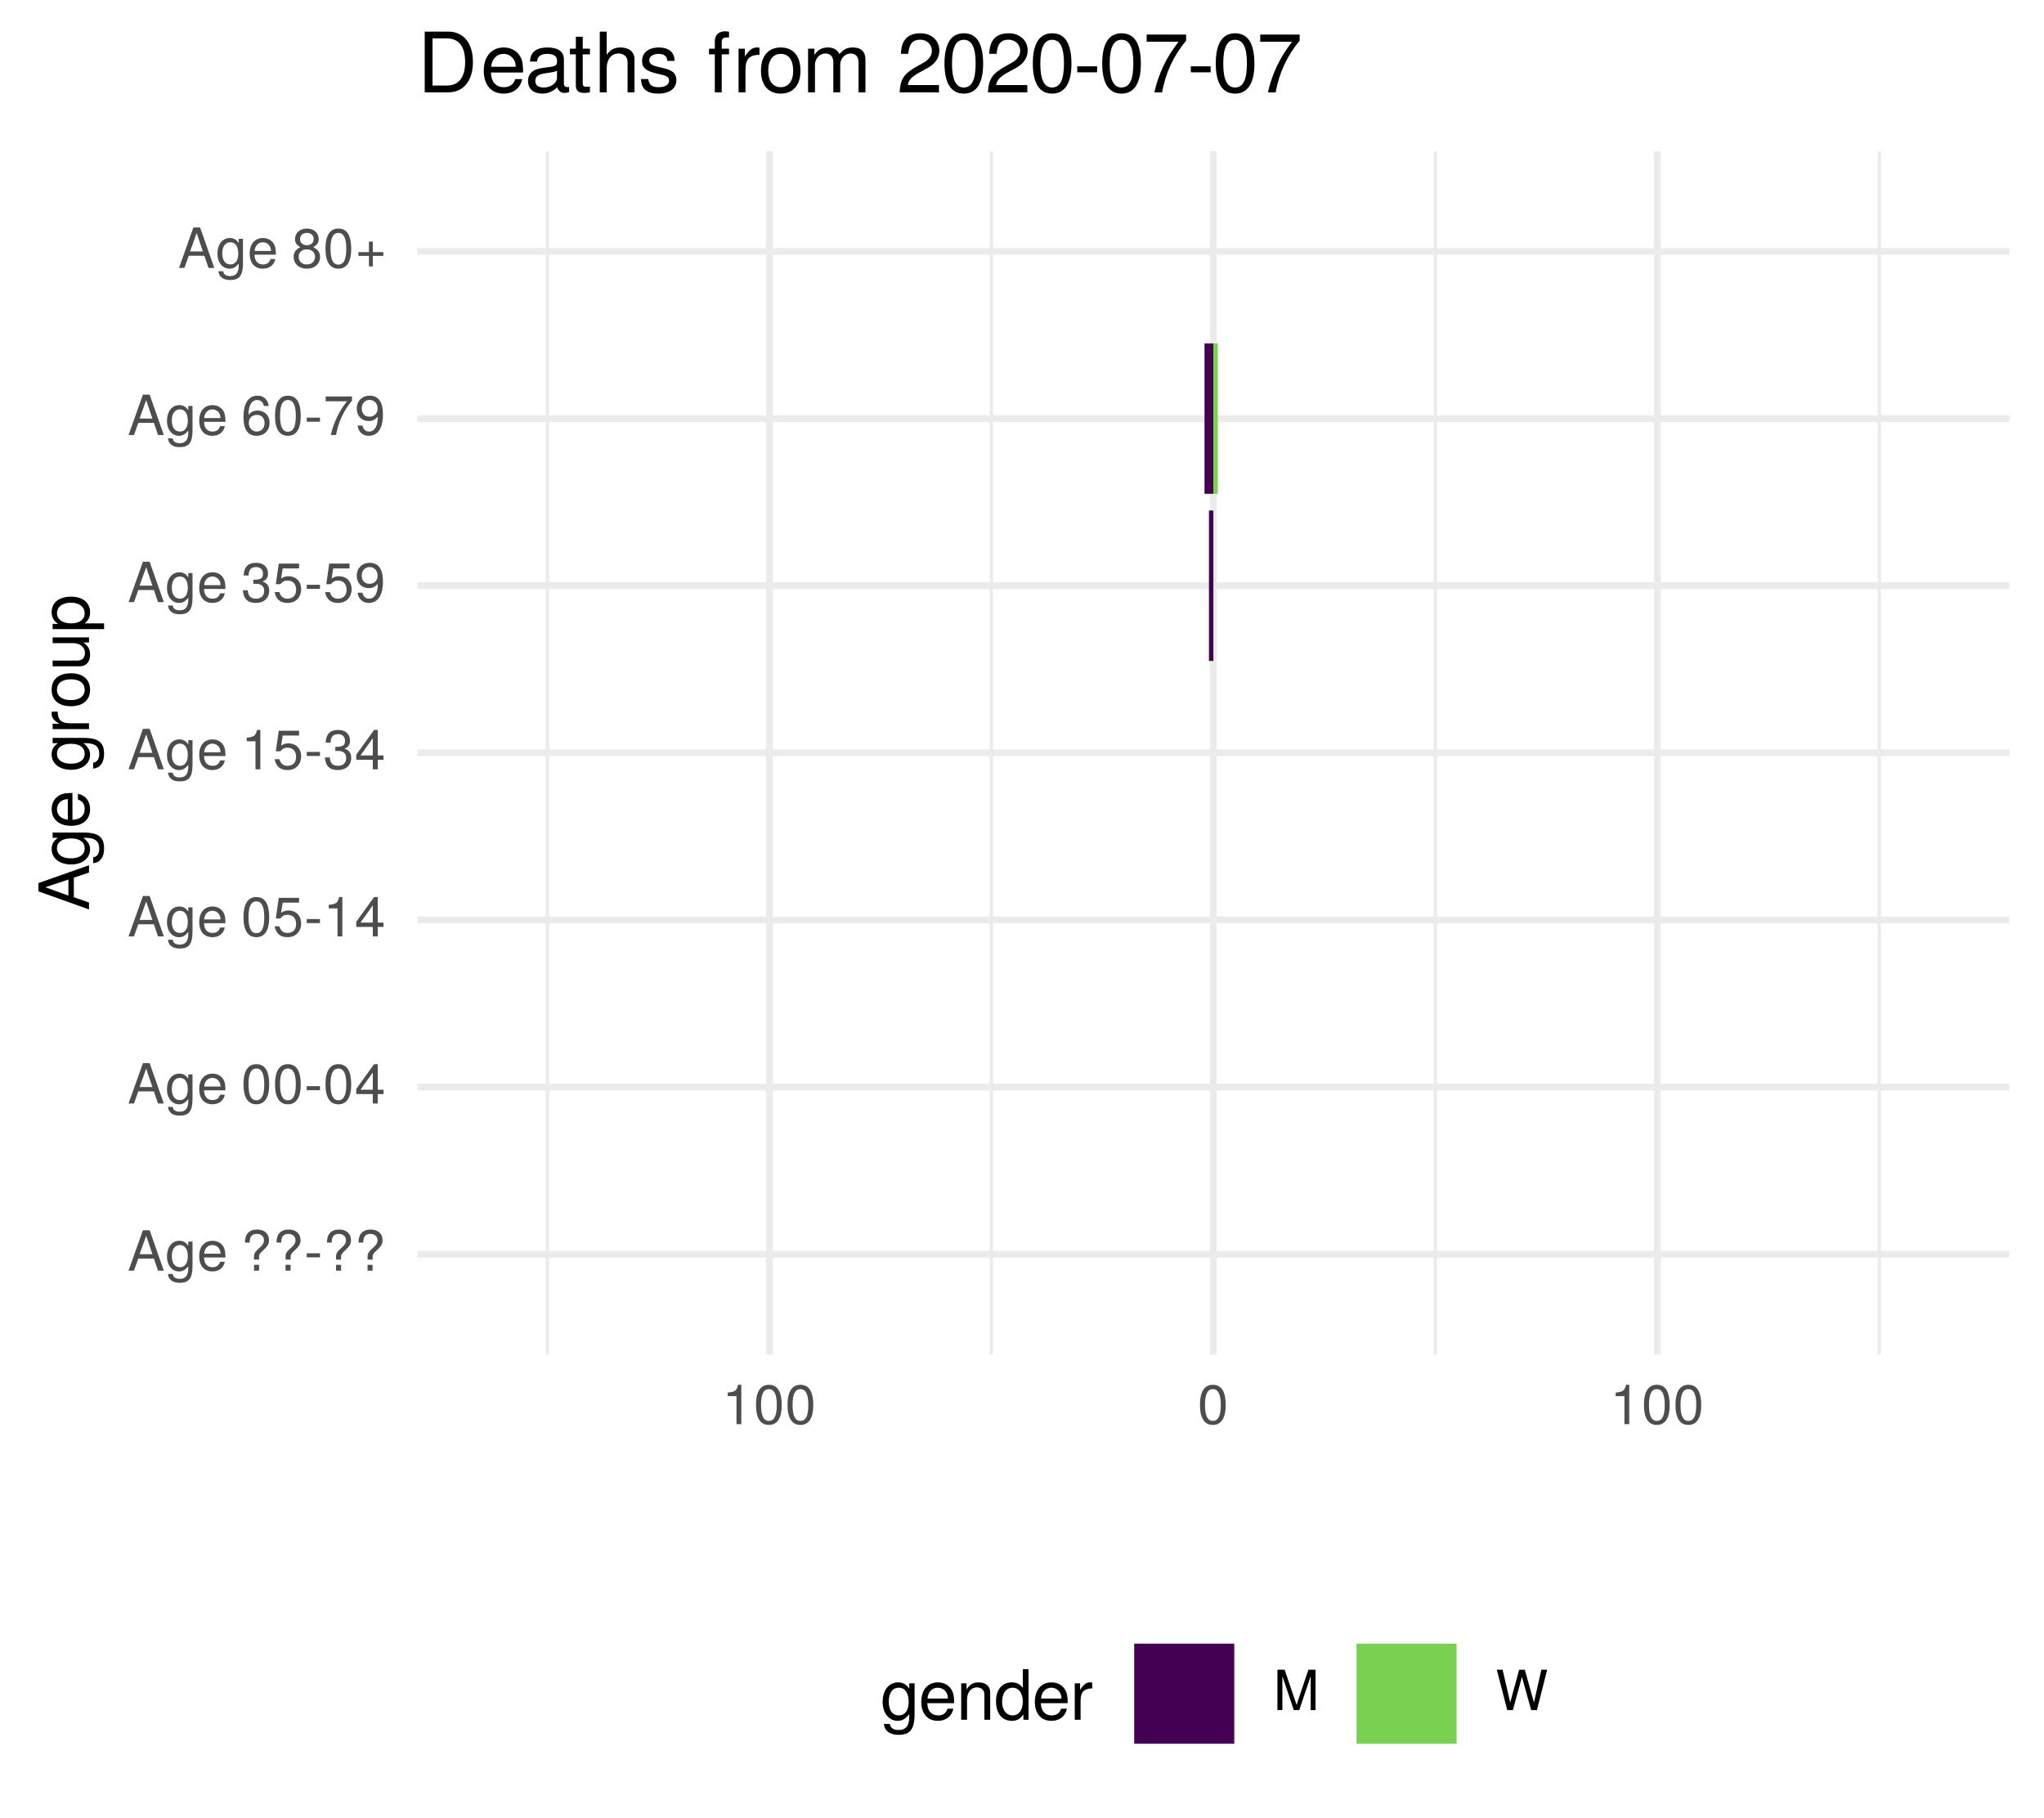
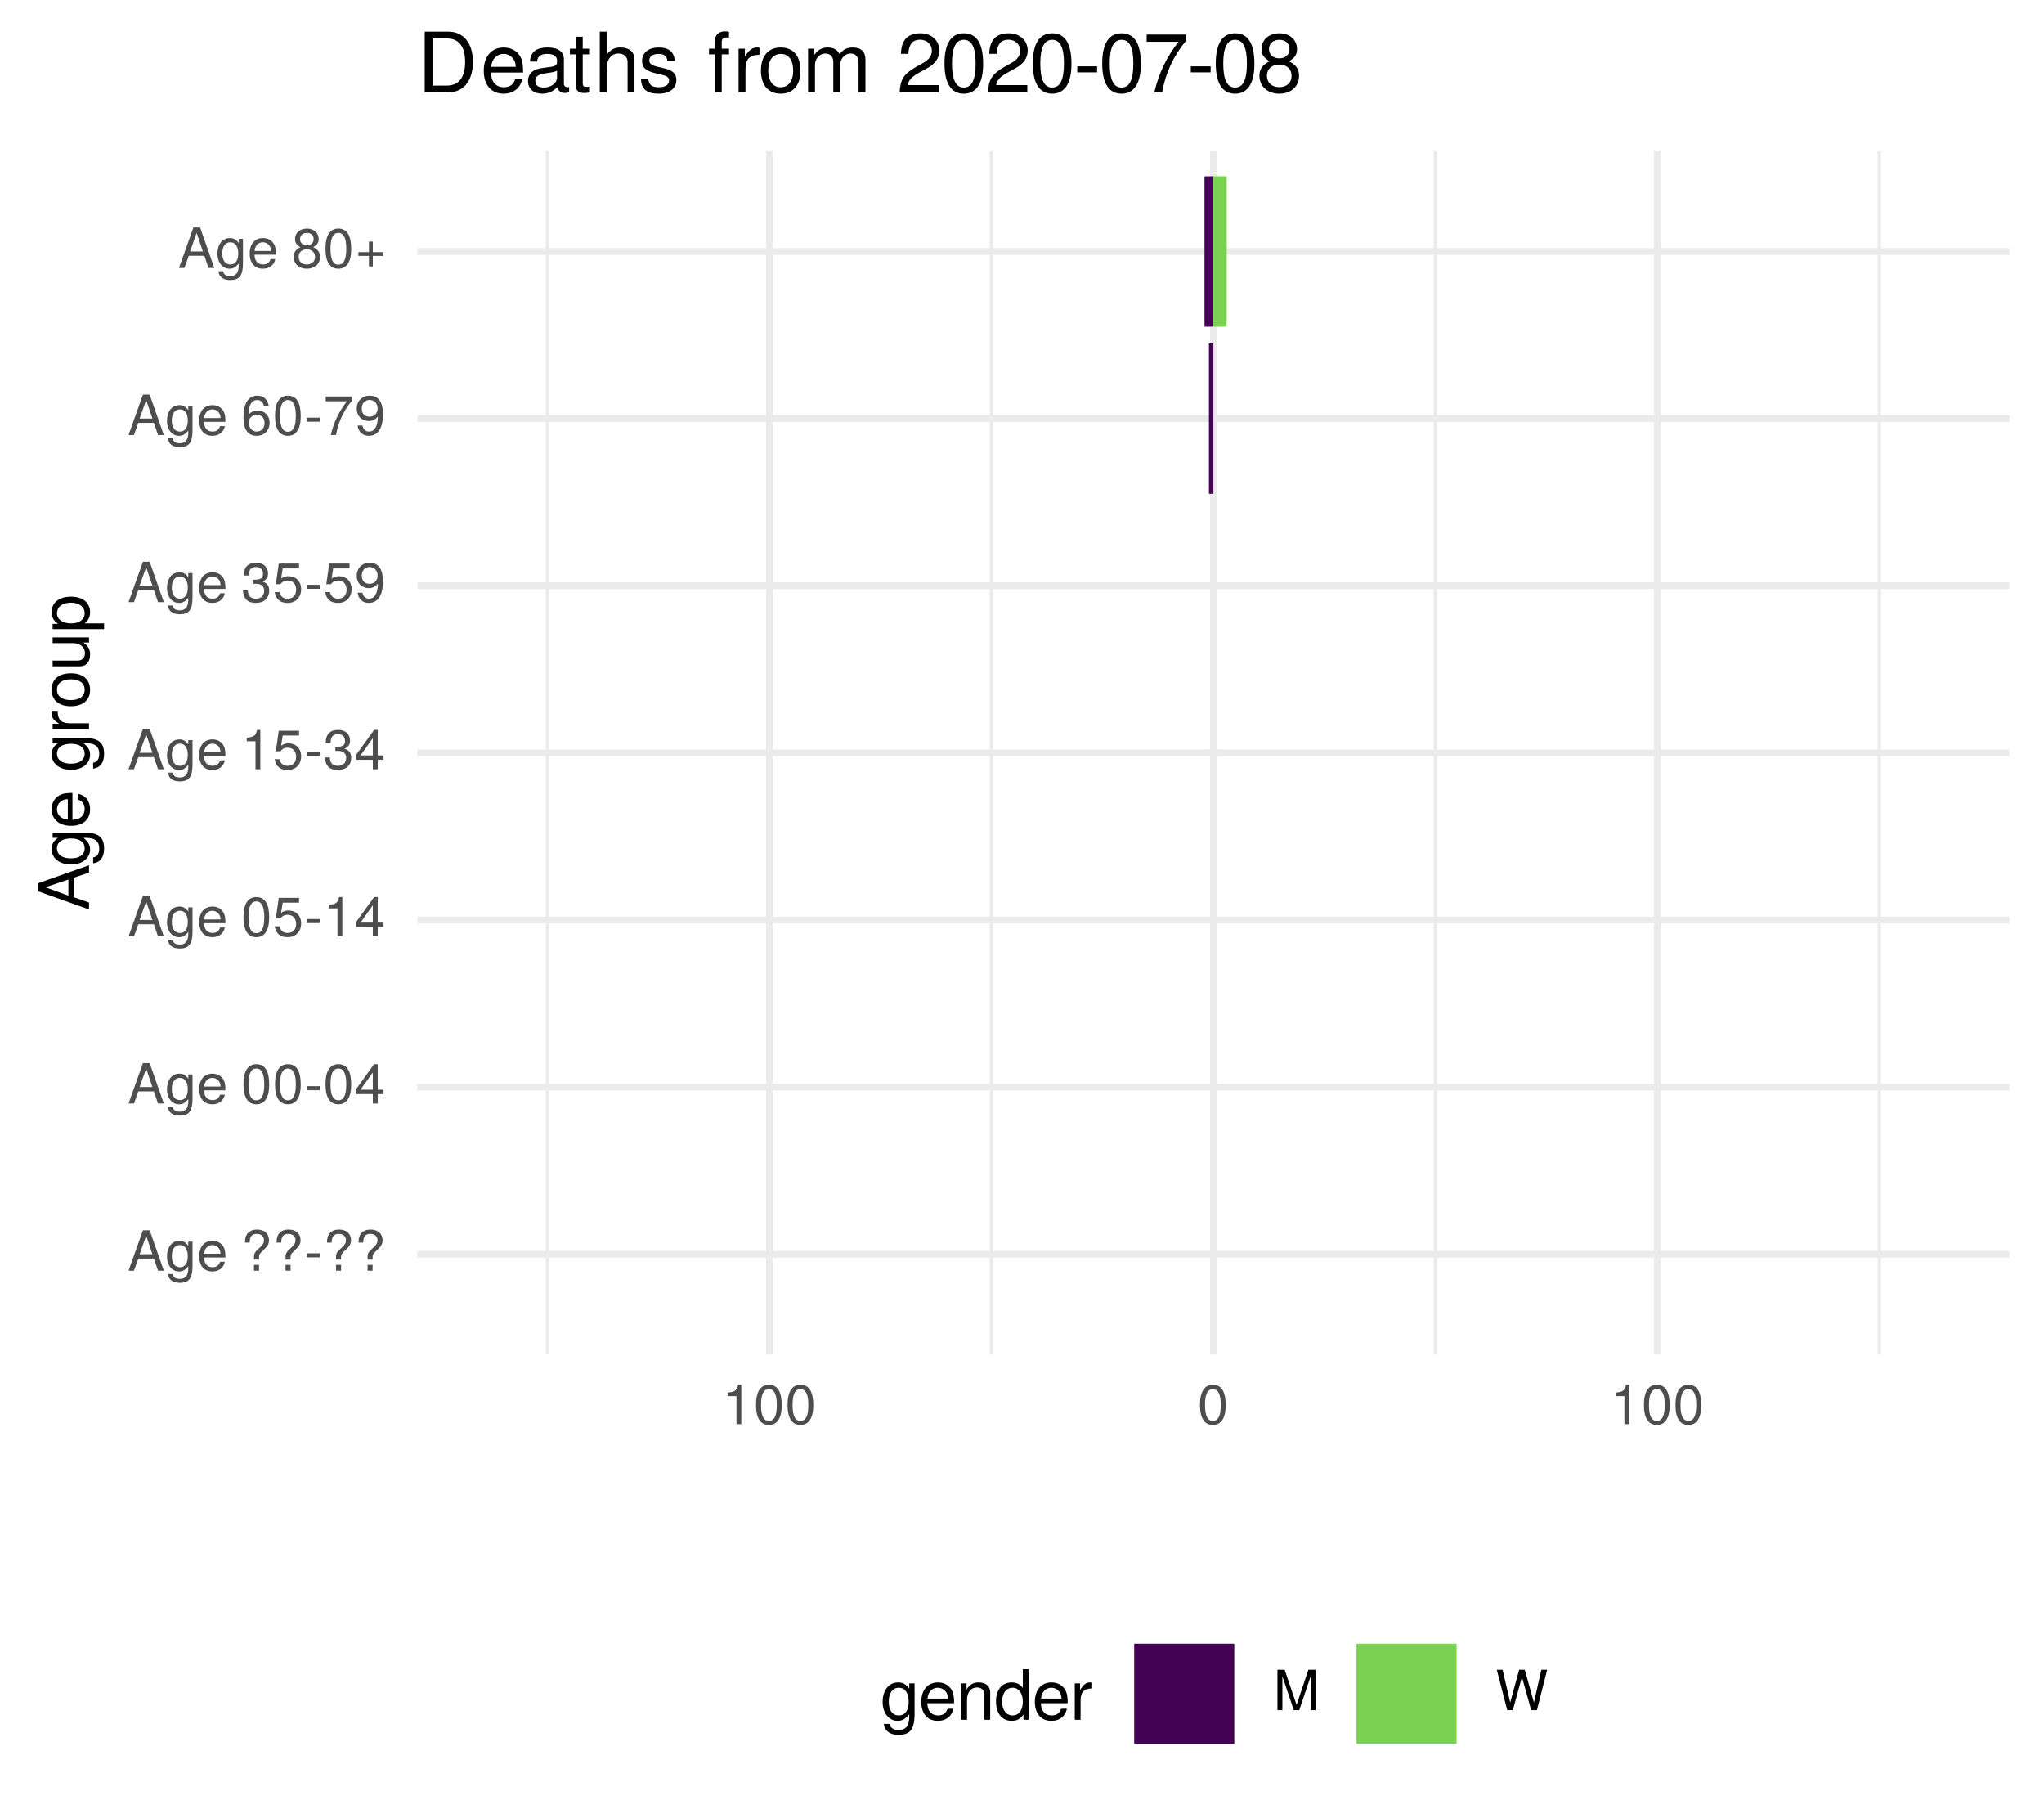
<svg xmlns="http://www.w3.org/2000/svg" xmlns:xlink="http://www.w3.org/1999/xlink" width="324pt" height="288pt" viewBox="0 0 324 288" version="1.1">
  <defs>
    <g>
      <symbol overflow="visible" id="glyph0-0">
        <path style="stroke:none;" d="" />
      </symbol>
      <symbol overflow="visible" id="glyph0-1">
        <path style="stroke:none;" d="M 5.75 0 L 3.5 -6.406 L 2.438 -6.406 L 0.156 0 L 1.016 0 L 1.703 -1.922 L 4.172 -1.922 L 4.828 0 Z M 3.938 -2.609 L 1.906 -2.609 L 2.953 -5.531 Z M 3.938 -2.609 " />
      </symbol>
      <symbol overflow="visible" id="glyph0-2">
        <path style="stroke:none;" d="M 4.297 -0.75 L 4.297 -4.609 L 3.625 -4.609 L 3.625 -3.938 C 3.25 -4.484 2.812 -4.734 2.219 -4.734 C 1.047 -4.734 0.25 -3.75 0.25 -2.266 C 0.25 -0.812 1.078 0.125 2.156 0.125 C 2.734 0.125 3.141 -0.109 3.625 -0.688 L 3.625 -0.391 C 3.625 0.828 3.125 1.297 2.266 1.297 C 1.688 1.297 1.234 1.094 1.156 0.531 L 0.406 0.531 C 0.484 1.406 1.156 1.922 2.25 1.922 C 3.688 1.922 4.297 1.281 4.297 -0.75 Z M 3.547 -2.281 C 3.547 -1.172 3.078 -0.547 2.312 -0.547 C 1.5 -0.547 1.016 -1.188 1.016 -2.312 C 1.016 -3.406 1.516 -4.062 2.297 -4.062 C 3.094 -4.062 3.547 -3.391 3.547 -2.281 Z M 3.547 -2.281 " />
      </symbol>
      <symbol overflow="visible" id="glyph0-3">
        <path style="stroke:none;" d="M 4.516 -2.094 C 4.516 -2.766 4.453 -3.188 4.328 -3.531 C 4.031 -4.281 3.328 -4.734 2.469 -4.734 C 1.172 -4.734 0.359 -3.797 0.359 -2.281 C 0.359 -0.766 1.156 0.125 2.453 0.125 C 3.5 0.125 4.234 -0.469 4.422 -1.406 L 3.672 -1.406 C 3.469 -0.797 3.062 -0.547 2.469 -0.547 C 1.703 -0.547 1.141 -1.031 1.125 -2.094 Z M 3.734 -2.75 C 3.734 -2.75 3.734 -2.703 3.719 -2.688 L 1.141 -2.688 C 1.203 -3.516 1.719 -4.062 2.453 -4.062 C 3.172 -4.062 3.734 -3.469 3.734 -2.75 Z M 3.734 -2.75 " />
      </symbol>
      <symbol overflow="visible" id="glyph0-4">
        <path style="stroke:none;" d="" />
      </symbol>
      <symbol overflow="visible" id="glyph0-5">
        <path style="stroke:none;" d="M 4.422 -4.828 C 4.422 -5.859 3.688 -6.516 2.547 -6.516 C 1.281 -6.516 0.609 -5.812 0.609 -4.453 L 1.359 -4.453 C 1.359 -5.422 1.719 -5.828 2.5 -5.828 C 3.172 -5.828 3.625 -5.422 3.625 -4.828 C 3.625 -4.422 3.438 -4.078 2.969 -3.672 C 2.453 -3.203 2.453 -3.203 2.297 -3 C 2.109 -2.75 2.047 -2.547 2.047 -2.234 L 2.047 -1.75 L 2.844 -1.75 L 2.844 -2.156 C 2.844 -2.547 2.938 -2.703 3.531 -3.25 C 4.203 -3.859 4.422 -4.25 4.422 -4.828 Z M 2.844 0 L 2.844 -0.922 L 2.047 -0.922 L 2.047 0 Z M 2.844 0 " />
      </symbol>
      <symbol overflow="visible" id="glyph0-6">
        <path style="stroke:none;" d="M 2.5 -2.109 L 2.5 -2.75 L 0.406 -2.75 L 0.406 -2.109 Z M 2.5 -2.109 " />
      </symbol>
      <symbol overflow="visible" id="glyph0-7">
        <path style="stroke:none;" d="M 4.453 -3 C 4.453 -5.156 3.781 -6.234 2.422 -6.234 C 1.078 -6.234 0.375 -5.141 0.375 -3.047 C 0.375 -0.953 1.078 0.125 2.422 0.125 C 3.734 0.125 4.453 -0.953 4.453 -3 Z M 3.672 -3.062 C 3.672 -1.297 3.266 -0.516 2.406 -0.516 C 1.578 -0.516 1.172 -1.344 1.172 -3.047 C 1.172 -4.75 1.578 -5.547 2.422 -5.547 C 3.25 -5.547 3.672 -4.734 3.672 -3.062 Z M 3.672 -3.062 " />
      </symbol>
      <symbol overflow="visible" id="glyph0-8">
        <path style="stroke:none;" d="M 4.578 -1.5 L 4.578 -2.188 L 3.656 -2.188 L 3.656 -6.234 L 3.078 -6.234 L 0.25 -2.312 L 0.25 -1.5 L 2.875 -1.5 L 2.875 0 L 3.656 0 L 3.656 -1.5 Z M 2.875 -2.188 L 0.922 -2.188 L 2.875 -4.922 Z M 2.875 -2.188 " />
      </symbol>
      <symbol overflow="visible" id="glyph0-9">
        <path style="stroke:none;" d="M 4.516 -2.062 C 4.516 -3.297 3.688 -4.109 2.5 -4.109 C 2.062 -4.109 1.703 -4 1.344 -3.734 L 1.594 -5.344 L 4.188 -5.344 L 4.188 -6.109 L 0.969 -6.109 L 0.5 -2.844 L 1.219 -2.844 C 1.578 -3.266 1.875 -3.422 2.359 -3.422 C 3.188 -3.422 3.719 -2.891 3.719 -1.969 C 3.719 -1.062 3.203 -0.547 2.359 -0.547 C 1.688 -0.547 1.266 -0.891 1.078 -1.594 L 0.312 -1.594 C 0.562 -0.359 1.266 0.125 2.375 0.125 C 3.641 0.125 4.516 -0.75 4.516 -2.062 Z M 4.516 -2.062 " />
      </symbol>
      <symbol overflow="visible" id="glyph0-10">
        <path style="stroke:none;" d="M 3.047 0 L 3.047 -6.234 L 2.547 -6.234 C 2.266 -5.281 2.094 -5.141 0.891 -5 L 0.891 -4.438 L 2.281 -4.438 L 2.281 0 Z M 3.047 0 " />
      </symbol>
      <symbol overflow="visible" id="glyph0-11">
        <path style="stroke:none;" d="M 4.453 -1.812 C 4.453 -2.562 4.141 -3.016 3.391 -3.266 C 3.969 -3.5 4.266 -3.891 4.266 -4.516 C 4.266 -5.594 3.547 -6.234 2.359 -6.234 C 1.109 -6.234 0.438 -5.547 0.406 -4.219 L 1.188 -4.219 C 1.203 -5.141 1.578 -5.562 2.375 -5.562 C 3.062 -5.562 3.469 -5.156 3.469 -4.5 C 3.469 -3.828 3.188 -3.547 1.938 -3.547 L 1.938 -2.906 L 2.359 -2.906 C 3.219 -2.906 3.656 -2.5 3.656 -1.797 C 3.656 -1.016 3.172 -0.547 2.359 -0.547 C 1.516 -0.547 1.109 -0.969 1.062 -1.875 L 0.281 -1.875 C 0.375 -0.5 1.062 0.125 2.344 0.125 C 3.625 0.125 4.453 -0.641 4.453 -1.812 Z M 4.453 -1.812 " />
      </symbol>
      <symbol overflow="visible" id="glyph0-12">
        <path style="stroke:none;" d="M 4.484 -3.266 C 4.484 -5.219 3.797 -6.234 2.375 -6.234 C 1.188 -6.234 0.328 -5.391 0.328 -4.172 C 0.328 -3.016 1.125 -2.219 2.25 -2.219 C 2.844 -2.219 3.266 -2.438 3.672 -2.922 C 3.672 -1.406 3.172 -0.547 2.281 -0.547 C 1.734 -0.547 1.359 -0.891 1.234 -1.5 L 0.469 -1.5 C 0.609 -0.469 1.281 0.125 2.234 0.125 C 3.688 0.125 4.484 -1.109 4.484 -3.266 Z M 3.641 -4.188 C 3.641 -3.422 3.094 -2.906 2.344 -2.906 C 1.594 -2.906 1.125 -3.391 1.125 -4.234 C 1.125 -5.016 1.656 -5.562 2.359 -5.562 C 3.094 -5.562 3.641 -5 3.641 -4.188 Z M 3.641 -4.188 " />
      </symbol>
      <symbol overflow="visible" id="glyph0-13">
        <path style="stroke:none;" d="M 4.516 -1.938 C 4.516 -3.094 3.719 -3.875 2.609 -3.875 C 1.984 -3.875 1.5 -3.641 1.172 -3.188 C 1.172 -4.703 1.672 -5.547 2.562 -5.547 C 3.109 -5.547 3.484 -5.203 3.609 -4.609 L 4.375 -4.609 C 4.234 -5.625 3.562 -6.234 2.609 -6.234 C 1.156 -6.234 0.375 -5.016 0.375 -2.844 C 0.375 -0.891 1.047 0.125 2.469 0.125 C 3.656 0.125 4.516 -0.719 4.516 -1.938 Z M 3.719 -1.875 C 3.719 -1.094 3.188 -0.547 2.484 -0.547 C 1.766 -0.547 1.219 -1.125 1.219 -1.922 C 1.219 -2.688 1.734 -3.188 2.5 -3.188 C 3.25 -3.188 3.719 -2.703 3.719 -1.875 Z M 3.719 -1.875 " />
      </symbol>
      <symbol overflow="visible" id="glyph0-14">
        <path style="stroke:none;" d="M 4.578 -5.453 L 4.578 -6.109 L 0.406 -6.109 L 0.406 -5.344 L 3.781 -5.344 C 2.531 -3.781 1.656 -1.953 1.219 0 L 2.047 0 C 2.391 -2.016 3.266 -3.891 4.578 -5.453 Z M 4.578 -5.453 " />
      </symbol>
      <symbol overflow="visible" id="glyph0-15">
        <path style="stroke:none;" d="M 4.516 -1.766 C 4.516 -2.453 4.156 -2.938 3.438 -3.281 C 4.078 -3.672 4.297 -3.984 4.297 -4.578 C 4.297 -5.547 3.531 -6.234 2.422 -6.234 C 1.312 -6.234 0.547 -5.547 0.547 -4.578 C 0.547 -4 0.75 -3.672 1.391 -3.281 C 0.672 -2.938 0.328 -2.453 0.328 -1.766 C 0.328 -0.625 1.188 0.125 2.422 0.125 C 3.656 0.125 4.516 -0.625 4.516 -1.766 Z M 3.5 -4.562 C 3.5 -3.969 3.062 -3.594 2.422 -3.594 C 1.766 -3.594 1.344 -3.969 1.344 -4.562 C 1.344 -5.156 1.766 -5.547 2.422 -5.547 C 3.078 -5.547 3.5 -5.156 3.5 -4.562 Z M 3.719 -1.75 C 3.719 -1.016 3.188 -0.547 2.406 -0.547 C 1.641 -0.547 1.125 -1.016 1.125 -1.75 C 1.125 -2.484 1.641 -2.938 2.422 -2.938 C 3.188 -2.938 3.719 -2.484 3.719 -1.75 Z M 3.719 -1.75 " />
      </symbol>
      <symbol overflow="visible" id="glyph0-16">
        <path style="stroke:none;" d="M 4.547 -1.906 L 4.547 -2.5 L 2.875 -2.5 L 2.875 -4.172 L 2.266 -4.172 L 2.266 -2.5 L 0.594 -2.5 L 0.594 -1.906 L 2.266 -1.906 L 2.266 -0.234 L 2.875 -0.234 L 2.875 -1.906 Z M 4.547 -1.906 " />
      </symbol>
      <symbol overflow="visible" id="glyph0-17">
        <path style="stroke:none;" d="M 6.688 0 L 6.688 -6.406 L 5.562 -6.406 L 3.688 -0.828 L 1.797 -6.406 L 0.656 -6.406 L 0.656 0 L 1.438 0 L 1.438 -5.375 L 3.25 0 L 4.109 0 L 5.922 -5.375 L 5.922 0 Z M 6.688 0 " />
      </symbol>
      <symbol overflow="visible" id="glyph0-18">
        <path style="stroke:none;" d="M 8.172 -6.406 L 7.25 -6.406 L 6.078 -1.203 L 4.625 -6.406 L 3.734 -6.406 L 2.312 -1.203 L 1.109 -6.406 L 0.188 -6.406 L 1.844 0 L 2.734 0 L 4.172 -5.266 L 5.641 0 L 6.547 0 Z M 8.172 -6.406 " />
      </symbol>
      <symbol overflow="visible" id="glyph1-0">
        <path style="stroke:none;" d="" />
      </symbol>
      <symbol overflow="visible" id="glyph1-1">
        <path style="stroke:none;" d="M 0 -7.188 L -8.016 -4.359 L -8.016 -3.047 L 0 -0.188 L 0 -1.281 L -2.406 -2.125 L -2.406 -5.219 L 0 -6.031 Z M -3.266 -4.922 L -3.266 -2.375 L -6.922 -3.703 Z M -3.266 -4.922 " />
      </symbol>
      <symbol overflow="visible" id="glyph1-2">
        <path style="stroke:none;" d="M -0.953 -5.375 L -5.766 -5.375 L -5.766 -4.531 L -4.922 -4.531 C -5.609 -4.062 -5.922 -3.516 -5.922 -2.766 C -5.922 -1.312 -4.703 -0.312 -2.828 -0.312 C -1.016 -0.312 0.172 -1.344 0.172 -2.688 C 0.172 -3.422 -0.141 -3.922 -0.875 -4.531 L -0.484 -4.531 C 1.047 -4.531 1.625 -3.906 1.625 -2.844 C 1.625 -2.109 1.359 -1.547 0.656 -1.438 L 0.656 -0.5 C 1.75 -0.609 2.391 -1.453 2.391 -2.812 C 2.391 -4.609 1.594 -5.375 -0.953 -5.375 Z M -2.844 -4.438 C -1.469 -4.438 -0.688 -3.844 -0.688 -2.875 C -0.688 -1.875 -1.484 -1.281 -2.875 -1.281 C -4.266 -1.281 -5.078 -1.891 -5.078 -2.875 C -5.078 -3.859 -4.25 -4.438 -2.844 -4.438 Z M -2.844 -4.438 " />
      </symbol>
      <symbol overflow="visible" id="glyph1-3">
        <path style="stroke:none;" d="M -2.625 -5.641 C -3.453 -5.641 -3.984 -5.578 -4.406 -5.406 C -5.359 -5.031 -5.922 -4.156 -5.922 -3.078 C -5.922 -1.469 -4.734 -0.438 -2.844 -0.438 C -0.953 -0.438 0.172 -1.438 0.172 -3.062 C 0.172 -4.375 -0.578 -5.297 -1.75 -5.516 L -1.75 -4.594 C -0.984 -4.344 -0.688 -3.828 -0.688 -3.094 C -0.688 -2.141 -1.297 -1.422 -2.625 -1.391 Z M -3.438 -4.656 C -3.438 -4.656 -3.391 -4.656 -3.359 -4.656 L -3.359 -1.422 C -4.391 -1.5 -5.078 -2.141 -5.078 -3.062 C -5.078 -3.969 -4.328 -4.656 -3.438 -4.656 Z M -3.438 -4.656 " />
      </symbol>
      <symbol overflow="visible" id="glyph1-4">
        <path style="stroke:none;" d="" />
      </symbol>
      <symbol overflow="visible" id="glyph1-5">
        <path style="stroke:none;" d="M -4.969 -3.531 L -5.891 -3.531 C -5.922 -3.375 -5.922 -3.297 -5.922 -3.172 C -5.922 -2.578 -5.578 -2.141 -4.719 -1.609 L -5.766 -1.609 L -5.766 -0.766 L 0 -0.766 L 0 -1.688 L -2.984 -1.688 C -4.297 -1.688 -4.938 -2.109 -4.969 -3.531 Z M -4.969 -3.531 " />
      </symbol>
      <symbol overflow="visible" id="glyph1-6">
        <path style="stroke:none;" d="M -2.844 -5.609 C -4.828 -5.609 -5.922 -4.656 -5.922 -2.984 C -5.922 -1.375 -4.812 -0.391 -2.875 -0.391 C -0.953 -0.391 0.172 -1.359 0.172 -3 C 0.172 -4.625 -0.953 -5.609 -2.844 -5.609 Z M -2.844 -4.656 C -1.5 -4.656 -0.688 -4.016 -0.688 -3 C -0.688 -1.984 -1.484 -1.359 -2.875 -1.359 C -4.266 -1.359 -5.078 -1.984 -5.078 -3 C -5.078 -4.031 -4.281 -4.656 -2.844 -4.656 Z M -2.844 -4.656 " />
      </symbol>
      <symbol overflow="visible" id="glyph1-7">
        <path style="stroke:none;" d="M 0 -5.297 L -5.766 -5.297 L -5.766 -4.391 L -2.578 -4.391 C -1.406 -4.391 -0.641 -3.766 -0.641 -2.812 C -0.641 -2.094 -1.078 -1.625 -1.766 -1.625 L -5.766 -1.625 L -5.766 -0.719 L -1.406 -0.719 C -0.453 -0.719 0.172 -1.438 0.172 -2.547 C 0.172 -3.406 -0.125 -3.938 -0.891 -4.484 L 0 -4.484 Z M 0 -5.297 " />
      </symbol>
      <symbol overflow="visible" id="glyph1-8">
        <path style="stroke:none;" d="M -2.828 -5.75 C -4.766 -5.75 -5.922 -4.812 -5.922 -3.281 C -5.922 -2.5 -5.578 -1.875 -4.891 -1.438 L -5.766 -1.438 L -5.766 -0.609 L 2.391 -0.609 L 2.391 -1.516 L -0.688 -1.516 C -0.094 -2 0.172 -2.547 0.172 -3.281 C 0.172 -4.781 -0.984 -5.75 -2.828 -5.75 Z M -2.844 -4.797 C -1.547 -4.797 -0.688 -4.125 -0.688 -3.125 C -0.688 -2.156 -1.484 -1.516 -2.844 -1.516 C -4.188 -1.516 -5.078 -2.156 -5.078 -3.125 C -5.078 -4.141 -4.219 -4.797 -2.844 -4.797 Z M -2.844 -4.797 " />
      </symbol>
      <symbol overflow="visible" id="glyph2-0">
        <path style="stroke:none;" d="" />
      </symbol>
      <symbol overflow="visible" id="glyph2-1">
        <path style="stroke:none;" d="M 5.375 -0.953 L 5.375 -5.766 L 4.531 -5.766 L 4.531 -4.922 C 4.062 -5.609 3.516 -5.922 2.766 -5.922 C 1.312 -5.922 0.312 -4.703 0.312 -2.828 C 0.312 -1.016 1.344 0.172 2.688 0.172 C 3.422 0.172 3.922 -0.141 4.531 -0.875 L 4.531 -0.484 C 4.531 1.047 3.906 1.625 2.844 1.625 C 2.109 1.625 1.547 1.359 1.438 0.656 L 0.5 0.656 C 0.609 1.75 1.453 2.391 2.812 2.391 C 4.609 2.391 5.375 1.594 5.375 -0.953 Z M 4.438 -2.844 C 4.438 -1.469 3.844 -0.688 2.875 -0.688 C 1.875 -0.688 1.281 -1.484 1.281 -2.875 C 1.281 -4.266 1.891 -5.078 2.875 -5.078 C 3.859 -5.078 4.438 -4.25 4.438 -2.844 Z M 4.438 -2.844 " />
      </symbol>
      <symbol overflow="visible" id="glyph2-2">
        <path style="stroke:none;" d="M 5.641 -2.625 C 5.641 -3.453 5.578 -3.984 5.406 -4.406 C 5.031 -5.359 4.156 -5.922 3.078 -5.922 C 1.469 -5.922 0.438 -4.734 0.438 -2.844 C 0.438 -0.953 1.438 0.172 3.062 0.172 C 4.375 0.172 5.297 -0.578 5.516 -1.75 L 4.594 -1.75 C 4.344 -0.984 3.828 -0.688 3.094 -0.688 C 2.141 -0.688 1.422 -1.297 1.391 -2.625 Z M 4.656 -3.438 C 4.656 -3.438 4.656 -3.391 4.656 -3.359 L 1.422 -3.359 C 1.5 -4.391 2.141 -5.078 3.062 -5.078 C 3.969 -5.078 4.656 -4.328 4.656 -3.438 Z M 4.656 -3.438 " />
      </symbol>
      <symbol overflow="visible" id="glyph2-3">
        <path style="stroke:none;" d="M 5.359 0 L 5.359 -4.359 C 5.359 -5.312 4.641 -5.922 3.531 -5.922 C 2.672 -5.922 2.125 -5.594 1.609 -4.797 L 1.609 -5.766 L 0.766 -5.766 L 0.766 0 L 1.688 0 L 1.688 -3.172 C 1.688 -4.359 2.328 -5.125 3.25 -5.125 C 3.984 -5.125 4.438 -4.688 4.438 -4 L 4.438 0 Z M 5.359 0 " />
      </symbol>
      <symbol overflow="visible" id="glyph2-4">
        <path style="stroke:none;" d="M 5.438 0 L 5.438 -8.016 L 4.531 -8.016 L 4.531 -5.031 C 4.141 -5.625 3.531 -5.922 2.766 -5.922 C 1.266 -5.922 0.281 -4.781 0.281 -2.938 C 0.281 -0.984 1.25 0.172 2.797 0.172 C 3.594 0.172 4.141 -0.125 4.625 -0.844 L 4.625 0 Z M 4.531 -2.859 C 4.531 -1.531 3.891 -0.688 2.922 -0.688 C 1.906 -0.688 1.25 -1.547 1.25 -2.875 C 1.25 -4.219 1.906 -5.078 2.922 -5.078 C 3.906 -5.078 4.531 -4.188 4.531 -2.859 Z M 4.531 -2.859 " />
      </symbol>
      <symbol overflow="visible" id="glyph2-5">
        <path style="stroke:none;" d="M 3.531 -4.969 L 3.531 -5.891 C 3.375 -5.922 3.297 -5.922 3.172 -5.922 C 2.578 -5.922 2.141 -5.578 1.609 -4.719 L 1.609 -5.766 L 0.766 -5.766 L 0.766 0 L 1.688 0 L 1.688 -2.984 C 1.688 -4.297 2.109 -4.938 3.531 -4.969 Z M 3.531 -4.969 " />
      </symbol>
      <symbol overflow="visible" id="glyph3-0">
        <path style="stroke:none;" d="" />
      </symbol>
      <symbol overflow="visible" id="glyph3-1">
        <path style="stroke:none;" d="M 8.812 -4.812 C 8.812 -7.797 7.328 -9.625 4.891 -9.625 L 1.172 -9.625 L 1.172 0 L 4.891 0 C 7.312 0 8.812 -1.828 8.812 -4.812 Z M 7.578 -4.812 C 7.578 -2.375 6.578 -1.078 4.672 -1.078 L 2.406 -1.078 L 2.406 -8.547 L 4.672 -8.547 C 6.578 -8.547 7.578 -7.266 7.578 -4.812 Z M 7.578 -4.812 " />
      </symbol>
      <symbol overflow="visible" id="glyph3-2">
        <path style="stroke:none;" d="M 6.766 -3.141 C 6.766 -4.141 6.688 -4.781 6.5 -5.297 C 6.047 -6.438 4.984 -7.109 3.703 -7.109 C 1.766 -7.109 0.531 -5.688 0.531 -3.422 C 0.531 -1.156 1.734 0.203 3.672 0.203 C 5.25 0.203 6.344 -0.703 6.625 -2.094 L 5.516 -2.094 C 5.219 -1.188 4.594 -0.812 3.703 -0.812 C 2.562 -0.812 1.703 -1.562 1.672 -3.141 Z M 5.594 -4.125 C 5.594 -4.125 5.594 -4.062 5.578 -4.047 L 1.703 -4.047 C 1.797 -5.266 2.578 -6.094 3.688 -6.094 C 4.766 -6.094 5.594 -5.203 5.594 -4.125 Z M 5.594 -4.125 " />
      </symbol>
      <symbol overflow="visible" id="glyph3-3">
        <path style="stroke:none;" d="M 7.062 -0.031 L 7.062 -0.859 C 6.938 -0.828 6.891 -0.828 6.828 -0.828 C 6.438 -0.828 6.234 -1.031 6.234 -1.375 L 6.234 -5.234 C 6.234 -6.453 5.328 -7.109 3.625 -7.109 C 1.953 -7.109 0.922 -6.469 0.859 -4.875 L 1.969 -4.875 C 2.062 -5.719 2.562 -6.094 3.594 -6.094 C 4.578 -6.094 5.141 -5.734 5.141 -5.062 L 5.141 -4.781 C 5.141 -4.312 4.859 -4.125 3.984 -4.016 C 2.422 -3.812 2.188 -3.766 1.766 -3.594 C 0.969 -3.266 0.547 -2.641 0.547 -1.797 C 0.547 -0.547 1.422 0.203 2.828 0.203 C 3.703 0.203 4.562 -0.172 5.172 -0.812 C 5.297 -0.297 5.766 0.094 6.312 0.094 C 6.531 0.094 6.703 0.062 7.062 -0.031 Z M 5.141 -2.391 C 5.141 -1.406 4.125 -0.766 3.062 -0.766 C 2.203 -0.766 1.703 -1.062 1.703 -1.828 C 1.703 -2.547 2.188 -2.859 3.359 -3.031 C 4.531 -3.188 4.766 -3.25 5.141 -3.422 Z M 5.141 -2.391 " />
      </symbol>
      <symbol overflow="visible" id="glyph3-4">
        <path style="stroke:none;" d="M 3.359 0 L 3.359 -0.922 C 3.203 -0.891 3.031 -0.875 2.828 -0.875 C 2.344 -0.875 2.219 -1 2.219 -1.484 L 2.219 -6.016 L 3.359 -6.016 L 3.359 -6.922 L 2.219 -6.922 L 2.219 -8.812 L 1.125 -8.812 L 1.125 -6.922 L 0.188 -6.922 L 0.188 -6.016 L 1.125 -6.016 L 1.125 -1 C 1.125 -0.297 1.594 0.094 2.453 0.094 C 2.719 0.094 2.984 0.062 3.359 0 Z M 3.359 0 " />
      </symbol>
      <symbol overflow="visible" id="glyph3-5">
        <path style="stroke:none;" d="M 6.422 0 L 6.422 -5.234 C 6.422 -6.391 5.578 -7.109 4.234 -7.109 C 3.266 -7.109 2.672 -6.812 2.016 -5.969 L 2.016 -9.625 L 0.922 -9.625 L 0.922 0 L 2.016 0 L 2.016 -3.812 C 2.016 -5.234 2.766 -6.156 3.891 -6.156 C 4.672 -6.156 5.328 -5.703 5.328 -4.797 L 5.328 0 Z M 6.422 0 " />
      </symbol>
      <symbol overflow="visible" id="glyph3-6">
        <path style="stroke:none;" d="M 6.062 -1.938 C 6.062 -2.969 5.484 -3.484 4.109 -3.812 L 3.047 -4.062 C 2.156 -4.281 1.766 -4.562 1.766 -5.062 C 1.766 -5.688 2.344 -6.094 3.234 -6.094 C 4.125 -6.094 4.594 -5.719 4.625 -4.984 L 5.781 -4.984 C 5.766 -6.344 4.875 -7.109 3.281 -7.109 C 1.656 -7.109 0.625 -6.281 0.625 -5 C 0.625 -3.922 1.172 -3.406 2.812 -3.016 L 3.844 -2.766 C 4.609 -2.578 4.906 -2.344 4.906 -1.844 C 4.906 -1.203 4.266 -0.812 3.297 -0.812 C 2.312 -0.812 1.75 -1.062 1.609 -2.109 L 0.453 -2.109 C 0.5 -0.516 1.406 0.203 3.203 0.203 C 4.953 0.203 6.062 -0.609 6.062 -1.938 Z M 6.062 -1.938 " />
      </symbol>
      <symbol overflow="visible" id="glyph3-7">
        <path style="stroke:none;" d="" />
      </symbol>
      <symbol overflow="visible" id="glyph3-8">
        <path style="stroke:none;" d="M 3.406 -6.016 L 3.406 -6.922 L 2.25 -6.922 L 2.25 -8 C 2.25 -8.469 2.516 -8.703 3.031 -8.703 C 3.109 -8.703 3.156 -8.703 3.406 -8.688 L 3.406 -9.594 C 3.156 -9.656 3.016 -9.672 2.781 -9.672 C 1.766 -9.672 1.156 -9.078 1.156 -8.094 L 1.156 -6.922 L 0.234 -6.922 L 0.234 -6.016 L 1.156 -6.016 L 1.156 0 L 2.25 0 L 2.25 -6.016 Z M 3.406 -6.016 " />
      </symbol>
      <symbol overflow="visible" id="glyph3-9">
        <path style="stroke:none;" d="M 4.234 -5.953 L 4.234 -7.078 C 4.047 -7.109 3.969 -7.109 3.812 -7.109 C 3.109 -7.109 2.562 -6.688 1.922 -5.672 L 1.922 -6.922 L 0.922 -6.922 L 0.922 0 L 2.016 0 L 2.016 -3.594 C 2.016 -5.156 2.531 -5.922 4.234 -5.953 Z M 4.234 -5.953 " />
      </symbol>
      <symbol overflow="visible" id="glyph3-10">
        <path style="stroke:none;" d="M 6.734 -3.406 C 6.734 -5.797 5.578 -7.109 3.594 -7.109 C 1.656 -7.109 0.469 -5.781 0.469 -3.453 C 0.469 -1.141 1.641 0.203 3.609 0.203 C 5.547 0.203 6.734 -1.141 6.734 -3.406 Z M 5.578 -3.422 C 5.578 -1.797 4.812 -0.812 3.609 -0.812 C 2.375 -0.812 1.625 -1.781 1.625 -3.453 C 1.625 -5.125 2.375 -6.094 3.609 -6.094 C 4.844 -6.094 5.578 -5.141 5.578 -3.422 Z M 5.578 -3.422 " />
      </symbol>
      <symbol overflow="visible" id="glyph3-11">
        <path style="stroke:none;" d="M 10.031 0 L 10.031 -5.188 C 10.031 -6.438 9.344 -7.109 8.047 -7.109 C 7.125 -7.109 6.578 -6.844 5.922 -6.062 C 5.516 -6.797 4.969 -7.109 4.062 -7.109 C 3.141 -7.109 2.531 -6.766 1.938 -5.938 L 1.938 -6.922 L 0.938 -6.922 L 0.938 0 L 2.031 0 L 2.031 -4.344 C 2.031 -5.344 2.766 -6.156 3.656 -6.156 C 4.469 -6.156 4.938 -5.656 4.938 -4.766 L 4.938 0 L 6.031 0 L 6.031 -4.344 C 6.031 -5.344 6.766 -6.156 7.672 -6.156 C 8.469 -6.156 8.938 -5.641 8.938 -4.766 L 8.938 0 Z M 10.031 0 " />
      </symbol>
      <symbol overflow="visible" id="glyph3-12">
        <path style="stroke:none;" d="M 6.75 -6.609 C 6.75 -8.203 5.516 -9.359 3.75 -9.359 C 1.828 -9.359 0.719 -8.391 0.656 -6.109 L 1.828 -6.109 C 1.922 -7.688 2.562 -8.344 3.703 -8.344 C 4.766 -8.344 5.562 -7.594 5.562 -6.594 C 5.562 -5.844 5.125 -5.219 4.297 -4.734 L 3.078 -4.047 C 1.125 -2.938 0.547 -2.062 0.453 0 L 6.688 0 L 6.688 -1.156 L 1.75 -1.156 C 1.875 -1.922 2.297 -2.406 3.453 -3.078 L 4.766 -3.797 C 6.078 -4.484 6.75 -5.469 6.75 -6.609 Z M 6.75 -6.609 " />
      </symbol>
      <symbol overflow="visible" id="glyph3-13">
        <path style="stroke:none;" d="M 6.688 -4.5 C 6.688 -7.75 5.672 -9.359 3.625 -9.359 C 1.609 -9.359 0.562 -7.719 0.562 -4.578 C 0.562 -1.422 1.625 0.203 3.625 0.203 C 5.609 0.203 6.688 -1.422 6.688 -4.5 Z M 5.5 -4.609 C 5.5 -1.953 4.891 -0.766 3.609 -0.766 C 2.375 -0.766 1.75 -2 1.75 -4.562 C 1.75 -7.125 2.375 -8.328 3.625 -8.328 C 4.891 -8.328 5.5 -7.109 5.5 -4.609 Z M 5.5 -4.609 " />
      </symbol>
      <symbol overflow="visible" id="glyph3-14">
        <path style="stroke:none;" d="M 3.75 -3.172 L 3.75 -4.125 L 0.609 -4.125 L 0.609 -3.172 Z M 3.75 -3.172 " />
      </symbol>
      <symbol overflow="visible" id="glyph3-15">
        <path style="stroke:none;" d="M 6.859 -8.188 L 6.859 -9.156 L 0.609 -9.156 L 0.609 -8.016 L 5.672 -8.016 C 3.797 -5.672 2.484 -2.938 1.828 0 L 3.062 0 C 3.578 -3.031 4.891 -5.844 6.859 -8.188 Z M 6.859 -8.188 " />
      </symbol>
+       <symbol overflow="visible" id="glyph3-16">
+         <path style="stroke:none;" d="M 6.766 -2.641 C 6.766 -3.688 6.25 -4.406 5.156 -4.922 C 6.125 -5.5 6.438 -5.984 6.438 -6.859 C 6.438 -8.328 5.297 -9.359 3.625 -9.359 C 1.984 -9.359 0.812 -8.328 0.812 -6.859 C 0.812 -6 1.141 -5.516 2.094 -4.922 C 1.016 -4.406 0.484 -3.688 0.484 -2.656 C 0.484 -0.938 1.781 0.203 3.625 0.203 C 5.484 0.203 6.766 -0.938 6.766 -2.641 Z M 5.25 -6.844 C 5.25 -5.969 4.609 -5.391 3.625 -5.391 C 2.656 -5.391 2 -5.969 2 -6.859 C 2 -7.75 2.656 -8.328 3.625 -8.328 C 4.625 -8.328 5.25 -7.75 5.25 -6.844 Z M 5.578 -2.625 C 5.578 -1.516 4.797 -0.828 3.609 -0.828 C 2.469 -0.828 1.672 -1.531 1.672 -2.625 C 1.672 -3.719 2.469 -4.406 3.625 -4.406 C 4.797 -4.406 5.578 -3.719 5.578 -2.625 Z M 5.578 -2.625 " />
+       </symbol>
    </g>
    <clipPath id="clip1">
      <path d="M 86 23.957 L 88 23.957 L 88 214.648 L 86 214.648 Z M 86 23.957 " />
    </clipPath>
    <clipPath id="clip2">
      <path d="M 156 23.957 L 158 23.957 L 158 214.648 L 156 214.648 Z M 156 23.957 " />
    </clipPath>
    <clipPath id="clip3">
      <path d="M 227 23.957 L 228 23.957 L 228 214.648 L 227 214.648 Z M 227 23.957 " />
    </clipPath>
    <clipPath id="clip4">
      <path d="M 297 23.957 L 299 23.957 L 299 214.648 L 297 214.648 Z M 297 23.957 " />
    </clipPath>
    <clipPath id="clip5">
      <path d="M 66.152 198 L 318.523 198 L 318.523 200 L 66.152 200 Z M 66.152 198 " />
    </clipPath>
    <clipPath id="clip6">
      <path d="M 66.152 171 L 318.523 171 L 318.523 173 L 66.152 173 Z M 66.152 171 " />
    </clipPath>
    <clipPath id="clip7">
      <path d="M 66.152 145 L 318.523 145 L 318.523 147 L 66.152 147 Z M 66.152 145 " />
    </clipPath>
    <clipPath id="clip8">
      <path d="M 66.152 118 L 318.523 118 L 318.523 120 L 66.152 120 Z M 66.152 118 " />
    </clipPath>
    <clipPath id="clip9">
      <path d="M 66.152 92 L 318.523 92 L 318.523 94 L 66.152 94 Z M 66.152 92 " />
    </clipPath>
    <clipPath id="clip10">
      <path d="M 66.152 65 L 318.523 65 L 318.523 67 L 66.152 67 Z M 66.152 65 " />
    </clipPath>
    <clipPath id="clip11">
      <path d="M 66.152 39 L 318.523 39 L 318.523 41 L 66.152 41 Z M 66.152 39 " />
    </clipPath>
    <clipPath id="clip12">
      <path d="M 121 23.957 L 123 23.957 L 123 214.648 L 121 214.648 Z M 121 23.957 " />
    </clipPath>
    <clipPath id="clip13">
      <path d="M 191 23.957 L 193 23.957 L 193 214.648 L 191 214.648 Z M 191 23.957 " />
    </clipPath>
    <clipPath id="clip14">
      <path d="M 262 23.957 L 264 23.957 L 264 214.648 L 262 214.648 Z M 262 23.957 " />
    </clipPath>
  </defs>
-   <g id="surface2506">
+   <g id="surface2516">
    <rect x="0" y="0" width="324" height="288" style="fill:rgb(100%,100%,100%);fill-opacity:1;stroke:none;" />
    <g clip-path="url(#clip1)" clip-rule="nonzero">
      <path style="fill:none;stroke-width:0.533;stroke-linecap:butt;stroke-linejoin:round;stroke:rgb(92.157%,92.157%,92.157%);stroke-opacity:1;stroke-miterlimit:10;" d="M 86.77 214.652 L 86.77 23.957 " />
    </g>
    <g clip-path="url(#clip2)" clip-rule="nonzero">
      <path style="fill:none;stroke-width:0.533;stroke-linecap:butt;stroke-linejoin:round;stroke:rgb(92.157%,92.157%,92.157%);stroke-opacity:1;stroke-miterlimit:10;" d="M 157.148 214.652 L 157.148 23.957 " />
    </g>
    <g clip-path="url(#clip3)" clip-rule="nonzero">
      <path style="fill:none;stroke-width:0.533;stroke-linecap:butt;stroke-linejoin:round;stroke:rgb(92.157%,92.157%,92.157%);stroke-opacity:1;stroke-miterlimit:10;" d="M 227.523 214.652 L 227.523 23.957 " />
    </g>
    <g clip-path="url(#clip4)" clip-rule="nonzero">
      <path style="fill:none;stroke-width:0.533;stroke-linecap:butt;stroke-linejoin:round;stroke:rgb(92.157%,92.157%,92.157%);stroke-opacity:1;stroke-miterlimit:10;" d="M 297.898 214.652 L 297.898 23.957 " />
    </g>
    <g clip-path="url(#clip5)" clip-rule="nonzero">
      <path style="fill:none;stroke-width:1.067;stroke-linecap:butt;stroke-linejoin:round;stroke:rgb(92.157%,92.157%,92.157%);stroke-opacity:1;stroke-miterlimit:10;" d="M 66.152 198.762 L 318.52 198.762 " />
    </g>
    <g clip-path="url(#clip6)" clip-rule="nonzero">
      <path style="fill:none;stroke-width:1.067;stroke-linecap:butt;stroke-linejoin:round;stroke:rgb(92.157%,92.157%,92.157%);stroke-opacity:1;stroke-miterlimit:10;" d="M 66.152 172.273 L 318.52 172.273 " />
    </g>
    <g clip-path="url(#clip7)" clip-rule="nonzero">
      <path style="fill:none;stroke-width:1.067;stroke-linecap:butt;stroke-linejoin:round;stroke:rgb(92.157%,92.157%,92.157%);stroke-opacity:1;stroke-miterlimit:10;" d="M 66.152 145.789 L 318.52 145.789 " />
    </g>
    <g clip-path="url(#clip8)" clip-rule="nonzero">
      <path style="fill:none;stroke-width:1.067;stroke-linecap:butt;stroke-linejoin:round;stroke:rgb(92.157%,92.157%,92.157%);stroke-opacity:1;stroke-miterlimit:10;" d="M 66.152 119.305 L 318.52 119.305 " />
    </g>
    <g clip-path="url(#clip9)" clip-rule="nonzero">
      <path style="fill:none;stroke-width:1.067;stroke-linecap:butt;stroke-linejoin:round;stroke:rgb(92.157%,92.157%,92.157%);stroke-opacity:1;stroke-miterlimit:10;" d="M 66.152 92.82 L 318.52 92.82 " />
    </g>
    <g clip-path="url(#clip10)" clip-rule="nonzero">
      <path style="fill:none;stroke-width:1.067;stroke-linecap:butt;stroke-linejoin:round;stroke:rgb(92.157%,92.157%,92.157%);stroke-opacity:1;stroke-miterlimit:10;" d="M 66.152 66.336 L 318.52 66.336 " />
    </g>
    <g clip-path="url(#clip11)" clip-rule="nonzero">
      <path style="fill:none;stroke-width:1.067;stroke-linecap:butt;stroke-linejoin:round;stroke:rgb(92.157%,92.157%,92.157%);stroke-opacity:1;stroke-miterlimit:10;" d="M 66.152 39.852 L 318.52 39.852 " />
    </g>
    <g clip-path="url(#clip12)" clip-rule="nonzero">
      <path style="fill:none;stroke-width:1.067;stroke-linecap:butt;stroke-linejoin:round;stroke:rgb(92.157%,92.157%,92.157%);stroke-opacity:1;stroke-miterlimit:10;" d="M 121.961 214.652 L 121.961 23.957 " />
    </g>
    <g clip-path="url(#clip13)" clip-rule="nonzero">
      <path style="fill:none;stroke-width:1.067;stroke-linecap:butt;stroke-linejoin:round;stroke:rgb(92.157%,92.157%,92.157%);stroke-opacity:1;stroke-miterlimit:10;" d="M 192.336 214.652 L 192.336 23.957 " />
    </g>
    <g clip-path="url(#clip14)" clip-rule="nonzero">
      <path style="fill:none;stroke-width:1.067;stroke-linecap:butt;stroke-linejoin:round;stroke:rgb(92.157%,92.157%,92.157%);stroke-opacity:1;stroke-miterlimit:10;" d="M 262.711 214.652 L 262.711 23.957 " />
    </g>
-     <path style=" stroke:none;fill-rule:nonzero;fill:rgb(26.667%,0.392%,32.941%);fill-opacity:1;" d="M 191.633 104.738 L 192.336 104.738 L 192.336 80.902 L 191.633 80.902 Z M 191.633 104.738 " />
-     <path style=" stroke:none;fill-rule:nonzero;fill:rgb(26.667%,0.392%,32.941%);fill-opacity:1;" d="M 190.93 78.254 L 192.336 78.254 L 192.336 54.418 L 190.93 54.418 Z M 190.93 78.254 " />
-     <path style=" stroke:none;fill-rule:nonzero;fill:rgb(47.843%,81.961%,31.765%);fill-opacity:1;" d="M 192.336 78.254 L 193.039 78.254 L 193.039 54.418 L 192.336 54.418 Z M 192.336 78.254 " />
+     <path style=" stroke:none;fill-rule:nonzero;fill:rgb(26.667%,0.392%,32.941%);fill-opacity:1;" d="M 191.633 78.254 L 192.336 78.254 L 192.336 54.418 L 191.633 54.418 Z M 191.633 78.254 " />
+     <path style=" stroke:none;fill-rule:nonzero;fill:rgb(26.667%,0.392%,32.941%);fill-opacity:1;" d="M 190.93 51.77 L 192.336 51.77 L 192.336 27.934 L 190.93 27.934 Z M 190.93 51.77 " />
+     <path style=" stroke:none;fill-rule:nonzero;fill:rgb(47.843%,81.961%,31.765%);fill-opacity:1;" d="M 192.336 51.77 L 194.445 51.77 L 194.445 27.934 L 192.336 27.934 Z M 192.336 51.77 " />
    <g style="fill:rgb(30.196%,30.196%,30.196%);fill-opacity:1;">
      <use xlink:href="#glyph0-1" x="20.219" y="201.364" />
      <use xlink:href="#glyph0-2" x="26.219" y="201.364" />
      <use xlink:href="#glyph0-3" x="31.219" y="201.364" />
      <use xlink:href="#glyph0-4" x="36.219" y="201.364" />
      <use xlink:href="#glyph0-5" x="38.219" y="201.364" />
      <use xlink:href="#glyph0-5" x="43.219" y="201.364" />
      <use xlink:href="#glyph0-6" x="48.219" y="201.364" />
      <use xlink:href="#glyph0-5" x="51.219" y="201.364" />
      <use xlink:href="#glyph0-5" x="56.219" y="201.364" />
    </g>
    <g style="fill:rgb(30.196%,30.196%,30.196%);fill-opacity:1;">
      <use xlink:href="#glyph0-1" x="20.219" y="174.876" />
      <use xlink:href="#glyph0-2" x="26.219" y="174.876" />
      <use xlink:href="#glyph0-3" x="31.219" y="174.876" />
      <use xlink:href="#glyph0-4" x="36.219" y="174.876" />
      <use xlink:href="#glyph0-7" x="38.219" y="174.876" />
      <use xlink:href="#glyph0-7" x="43.219" y="174.876" />
      <use xlink:href="#glyph0-6" x="48.219" y="174.876" />
      <use xlink:href="#glyph0-7" x="51.219" y="174.876" />
      <use xlink:href="#glyph0-8" x="56.219" y="174.876" />
    </g>
    <g style="fill:rgb(30.196%,30.196%,30.196%);fill-opacity:1;">
      <use xlink:href="#glyph0-1" x="20.219" y="148.392" />
      <use xlink:href="#glyph0-2" x="26.219" y="148.392" />
      <use xlink:href="#glyph0-3" x="31.219" y="148.392" />
      <use xlink:href="#glyph0-4" x="36.219" y="148.392" />
      <use xlink:href="#glyph0-7" x="38.219" y="148.392" />
      <use xlink:href="#glyph0-9" x="43.219" y="148.392" />
      <use xlink:href="#glyph0-6" x="48.219" y="148.392" />
      <use xlink:href="#glyph0-10" x="51.219" y="148.392" />
      <use xlink:href="#glyph0-8" x="56.219" y="148.392" />
    </g>
    <g style="fill:rgb(30.196%,30.196%,30.196%);fill-opacity:1;">
      <use xlink:href="#glyph0-1" x="20.219" y="121.907" />
      <use xlink:href="#glyph0-2" x="26.219" y="121.907" />
      <use xlink:href="#glyph0-3" x="31.219" y="121.907" />
      <use xlink:href="#glyph0-4" x="36.219" y="121.907" />
      <use xlink:href="#glyph0-10" x="38.219" y="121.907" />
      <use xlink:href="#glyph0-9" x="43.219" y="121.907" />
      <use xlink:href="#glyph0-6" x="48.219" y="121.907" />
      <use xlink:href="#glyph0-11" x="51.219" y="121.907" />
      <use xlink:href="#glyph0-8" x="56.219" y="121.907" />
    </g>
    <g style="fill:rgb(30.196%,30.196%,30.196%);fill-opacity:1;">
      <use xlink:href="#glyph0-1" x="20.219" y="95.423" />
      <use xlink:href="#glyph0-2" x="26.219" y="95.423" />
      <use xlink:href="#glyph0-3" x="31.219" y="95.423" />
      <use xlink:href="#glyph0-4" x="36.219" y="95.423" />
      <use xlink:href="#glyph0-11" x="38.219" y="95.423" />
      <use xlink:href="#glyph0-9" x="43.219" y="95.423" />
      <use xlink:href="#glyph0-6" x="48.219" y="95.423" />
      <use xlink:href="#glyph0-9" x="51.219" y="95.423" />
      <use xlink:href="#glyph0-12" x="56.219" y="95.423" />
    </g>
    <g style="fill:rgb(30.196%,30.196%,30.196%);fill-opacity:1;">
      <use xlink:href="#glyph0-1" x="20.219" y="68.938" />
      <use xlink:href="#glyph0-2" x="26.219" y="68.938" />
      <use xlink:href="#glyph0-3" x="31.219" y="68.938" />
      <use xlink:href="#glyph0-4" x="36.219" y="68.938" />
      <use xlink:href="#glyph0-13" x="38.219" y="68.938" />
      <use xlink:href="#glyph0-7" x="43.219" y="68.938" />
      <use xlink:href="#glyph0-6" x="48.219" y="68.938" />
      <use xlink:href="#glyph0-14" x="51.219" y="68.938" />
      <use xlink:href="#glyph0-12" x="56.219" y="68.938" />
    </g>
    <g style="fill:rgb(30.196%,30.196%,30.196%);fill-opacity:1;">
      <use xlink:href="#glyph0-1" x="28.219" y="42.454" />
      <use xlink:href="#glyph0-2" x="34.219" y="42.454" />
      <use xlink:href="#glyph0-3" x="39.219" y="42.454" />
      <use xlink:href="#glyph0-4" x="44.219" y="42.454" />
      <use xlink:href="#glyph0-15" x="46.219" y="42.454" />
      <use xlink:href="#glyph0-7" x="51.219" y="42.454" />
      <use xlink:href="#glyph0-16" x="56.219" y="42.454" />
    </g>
    <g style="fill:rgb(30.196%,30.196%,30.196%);fill-opacity:1;">
      <use xlink:href="#glyph0-10" x="114.461" y="225.685" />
      <use xlink:href="#glyph0-7" x="119.461" y="225.685" />
      <use xlink:href="#glyph0-7" x="124.461" y="225.685" />
    </g>
    <g style="fill:rgb(30.196%,30.196%,30.196%);fill-opacity:1;">
      <use xlink:href="#glyph0-7" x="189.836" y="225.685" />
    </g>
    <g style="fill:rgb(30.196%,30.196%,30.196%);fill-opacity:1;">
      <use xlink:href="#glyph0-10" x="255.211" y="225.685" />
      <use xlink:href="#glyph0-7" x="260.211" y="225.685" />
      <use xlink:href="#glyph0-7" x="265.211" y="225.685" />
    </g>
    <g style="fill:rgb(0%,0%,0%);fill-opacity:1;">
      <use xlink:href="#glyph1-1" x="14.108" y="144.305" />
      <use xlink:href="#glyph1-2" x="14.108" y="137.305" />
      <use xlink:href="#glyph1-3" x="14.108" y="131.305" />
      <use xlink:href="#glyph1-4" x="14.108" y="125.305" />
      <use xlink:href="#glyph1-2" x="14.108" y="122.305" />
      <use xlink:href="#glyph1-5" x="14.108" y="116.305" />
      <use xlink:href="#glyph1-6" x="14.108" y="112.305" />
      <use xlink:href="#glyph1-7" x="14.108" y="106.305" />
      <use xlink:href="#glyph1-8" x="14.108" y="100.305" />
    </g>
    <g style="fill:rgb(0%,0%,0%);fill-opacity:1;">
      <use xlink:href="#glyph2-1" x="139.598" y="272.53" />
      <use xlink:href="#glyph2-2" x="145.598" y="272.53" />
      <use xlink:href="#glyph2-3" x="151.598" y="272.53" />
      <use xlink:href="#glyph2-4" x="157.598" y="272.53" />
      <use xlink:href="#glyph2-2" x="163.598" y="272.53" />
      <use xlink:href="#glyph2-5" x="169.598" y="272.53" />
    </g>
    <path style=" stroke:none;fill-rule:nonzero;fill:rgb(26.667%,0.392%,32.941%);fill-opacity:1;" d="M 179.785 276.332 L 195.648 276.332 L 195.648 260.469 L 179.785 260.469 Z M 179.785 276.332 " />
    <path style=" stroke:none;fill-rule:nonzero;fill:rgb(47.843%,81.961%,31.765%);fill-opacity:1;" d="M 215.023 276.332 L 230.887 276.332 L 230.887 260.469 L 215.023 260.469 Z M 215.023 276.332 " />
    <g style="fill:rgb(0%,0%,0%);fill-opacity:1;">
      <use xlink:href="#glyph0-17" x="201.836" y="271.005" />
    </g>
    <g style="fill:rgb(0%,0%,0%);fill-opacity:1;">
      <use xlink:href="#glyph0-18" x="237.074" y="271.005" />
    </g>
    <g style="fill:rgb(0%,0%,0%);fill-opacity:1;">
      <use xlink:href="#glyph3-1" x="66.152" y="14.633" />
      <use xlink:href="#glyph3-2" x="76.152" y="14.633" />
      <use xlink:href="#glyph3-3" x="83.152" y="14.633" />
      <use xlink:href="#glyph3-4" x="90.152" y="14.633" />
      <use xlink:href="#glyph3-5" x="94.152" y="14.633" />
      <use xlink:href="#glyph3-6" x="101.152" y="14.633" />
      <use xlink:href="#glyph3-7" x="108.152" y="14.633" />
      <use xlink:href="#glyph3-8" x="112.152" y="14.633" />
      <use xlink:href="#glyph3-9" x="116.152" y="14.633" />
      <use xlink:href="#glyph3-10" x="120.152" y="14.633" />
      <use xlink:href="#glyph3-11" x="127.152" y="14.633" />
      <use xlink:href="#glyph3-7" x="138.152" y="14.633" />
      <use xlink:href="#glyph3-12" x="142.152" y="14.633" />
      <use xlink:href="#glyph3-13" x="149.152" y="14.633" />
      <use xlink:href="#glyph3-12" x="156.152" y="14.633" />
      <use xlink:href="#glyph3-13" x="163.152" y="14.633" />
      <use xlink:href="#glyph3-14" x="170.152" y="14.633" />
      <use xlink:href="#glyph3-13" x="174.152" y="14.633" />
      <use xlink:href="#glyph3-15" x="181.152" y="14.633" />
      <use xlink:href="#glyph3-14" x="188.152" y="14.633" />
      <use xlink:href="#glyph3-13" x="192.152" y="14.633" />
-       <use xlink:href="#glyph3-15" x="199.152" y="14.633" />
+       <use xlink:href="#glyph3-16" x="199.152" y="14.633" />
    </g>
  </g>
</svg>
